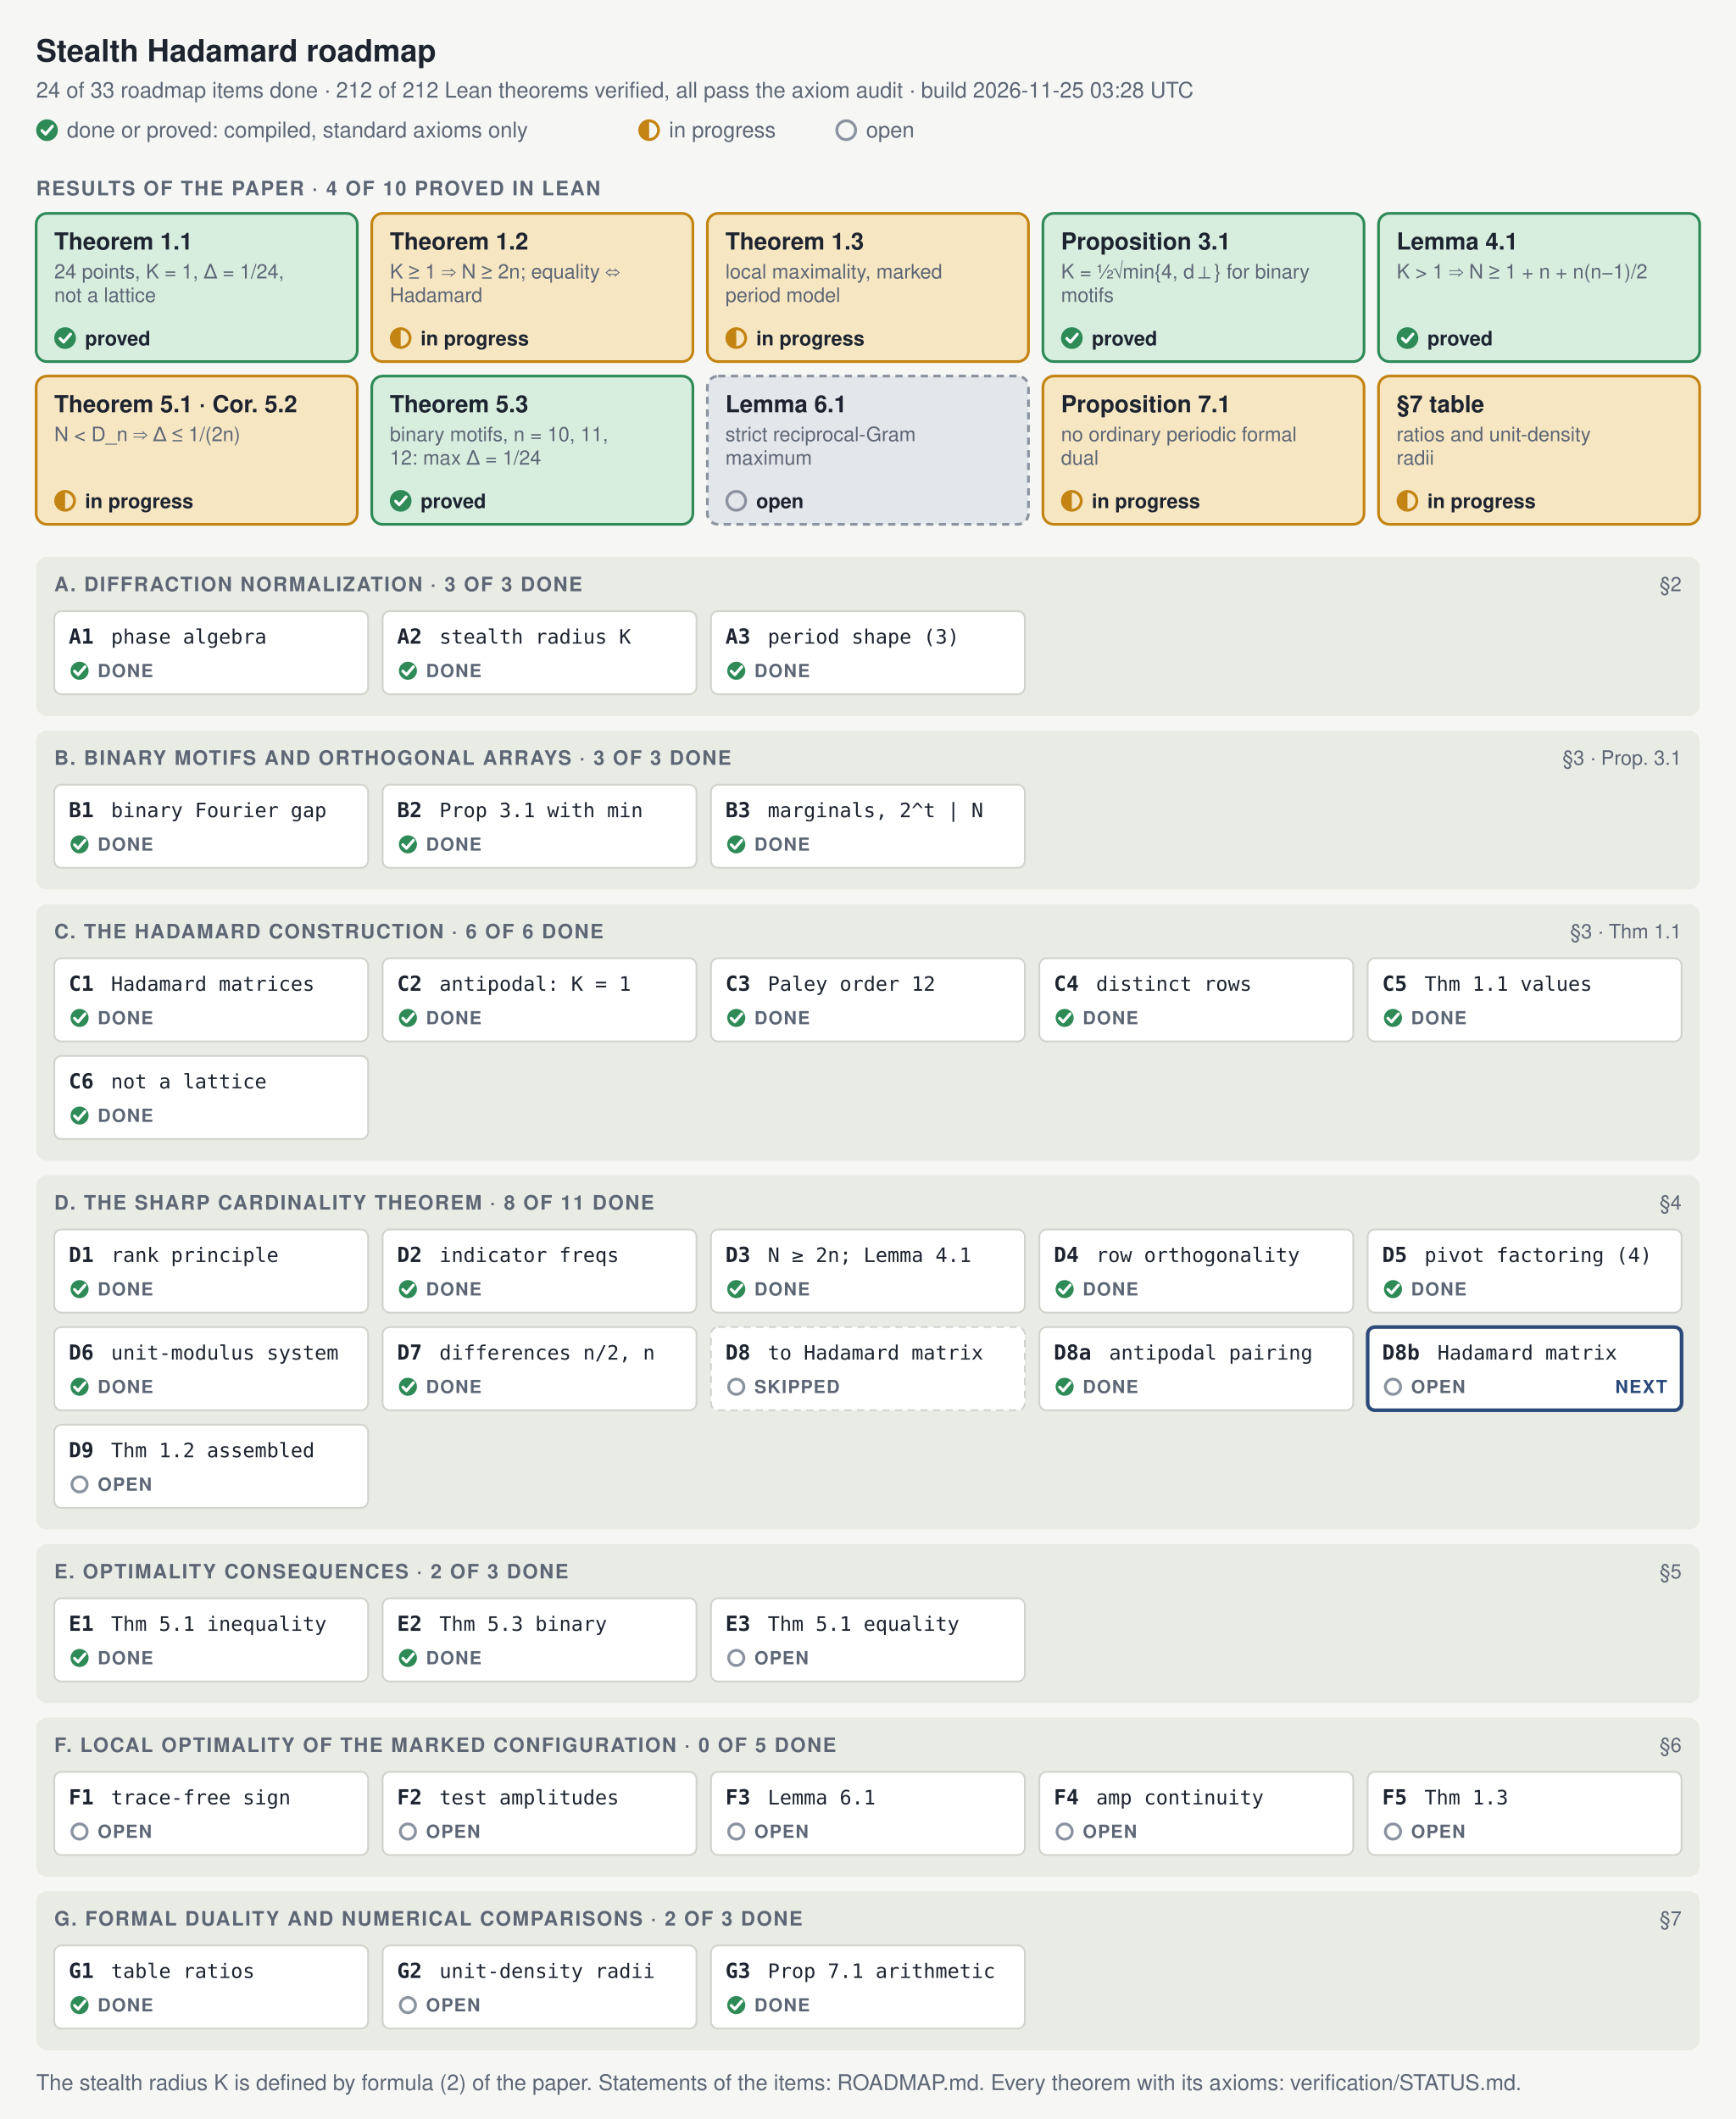
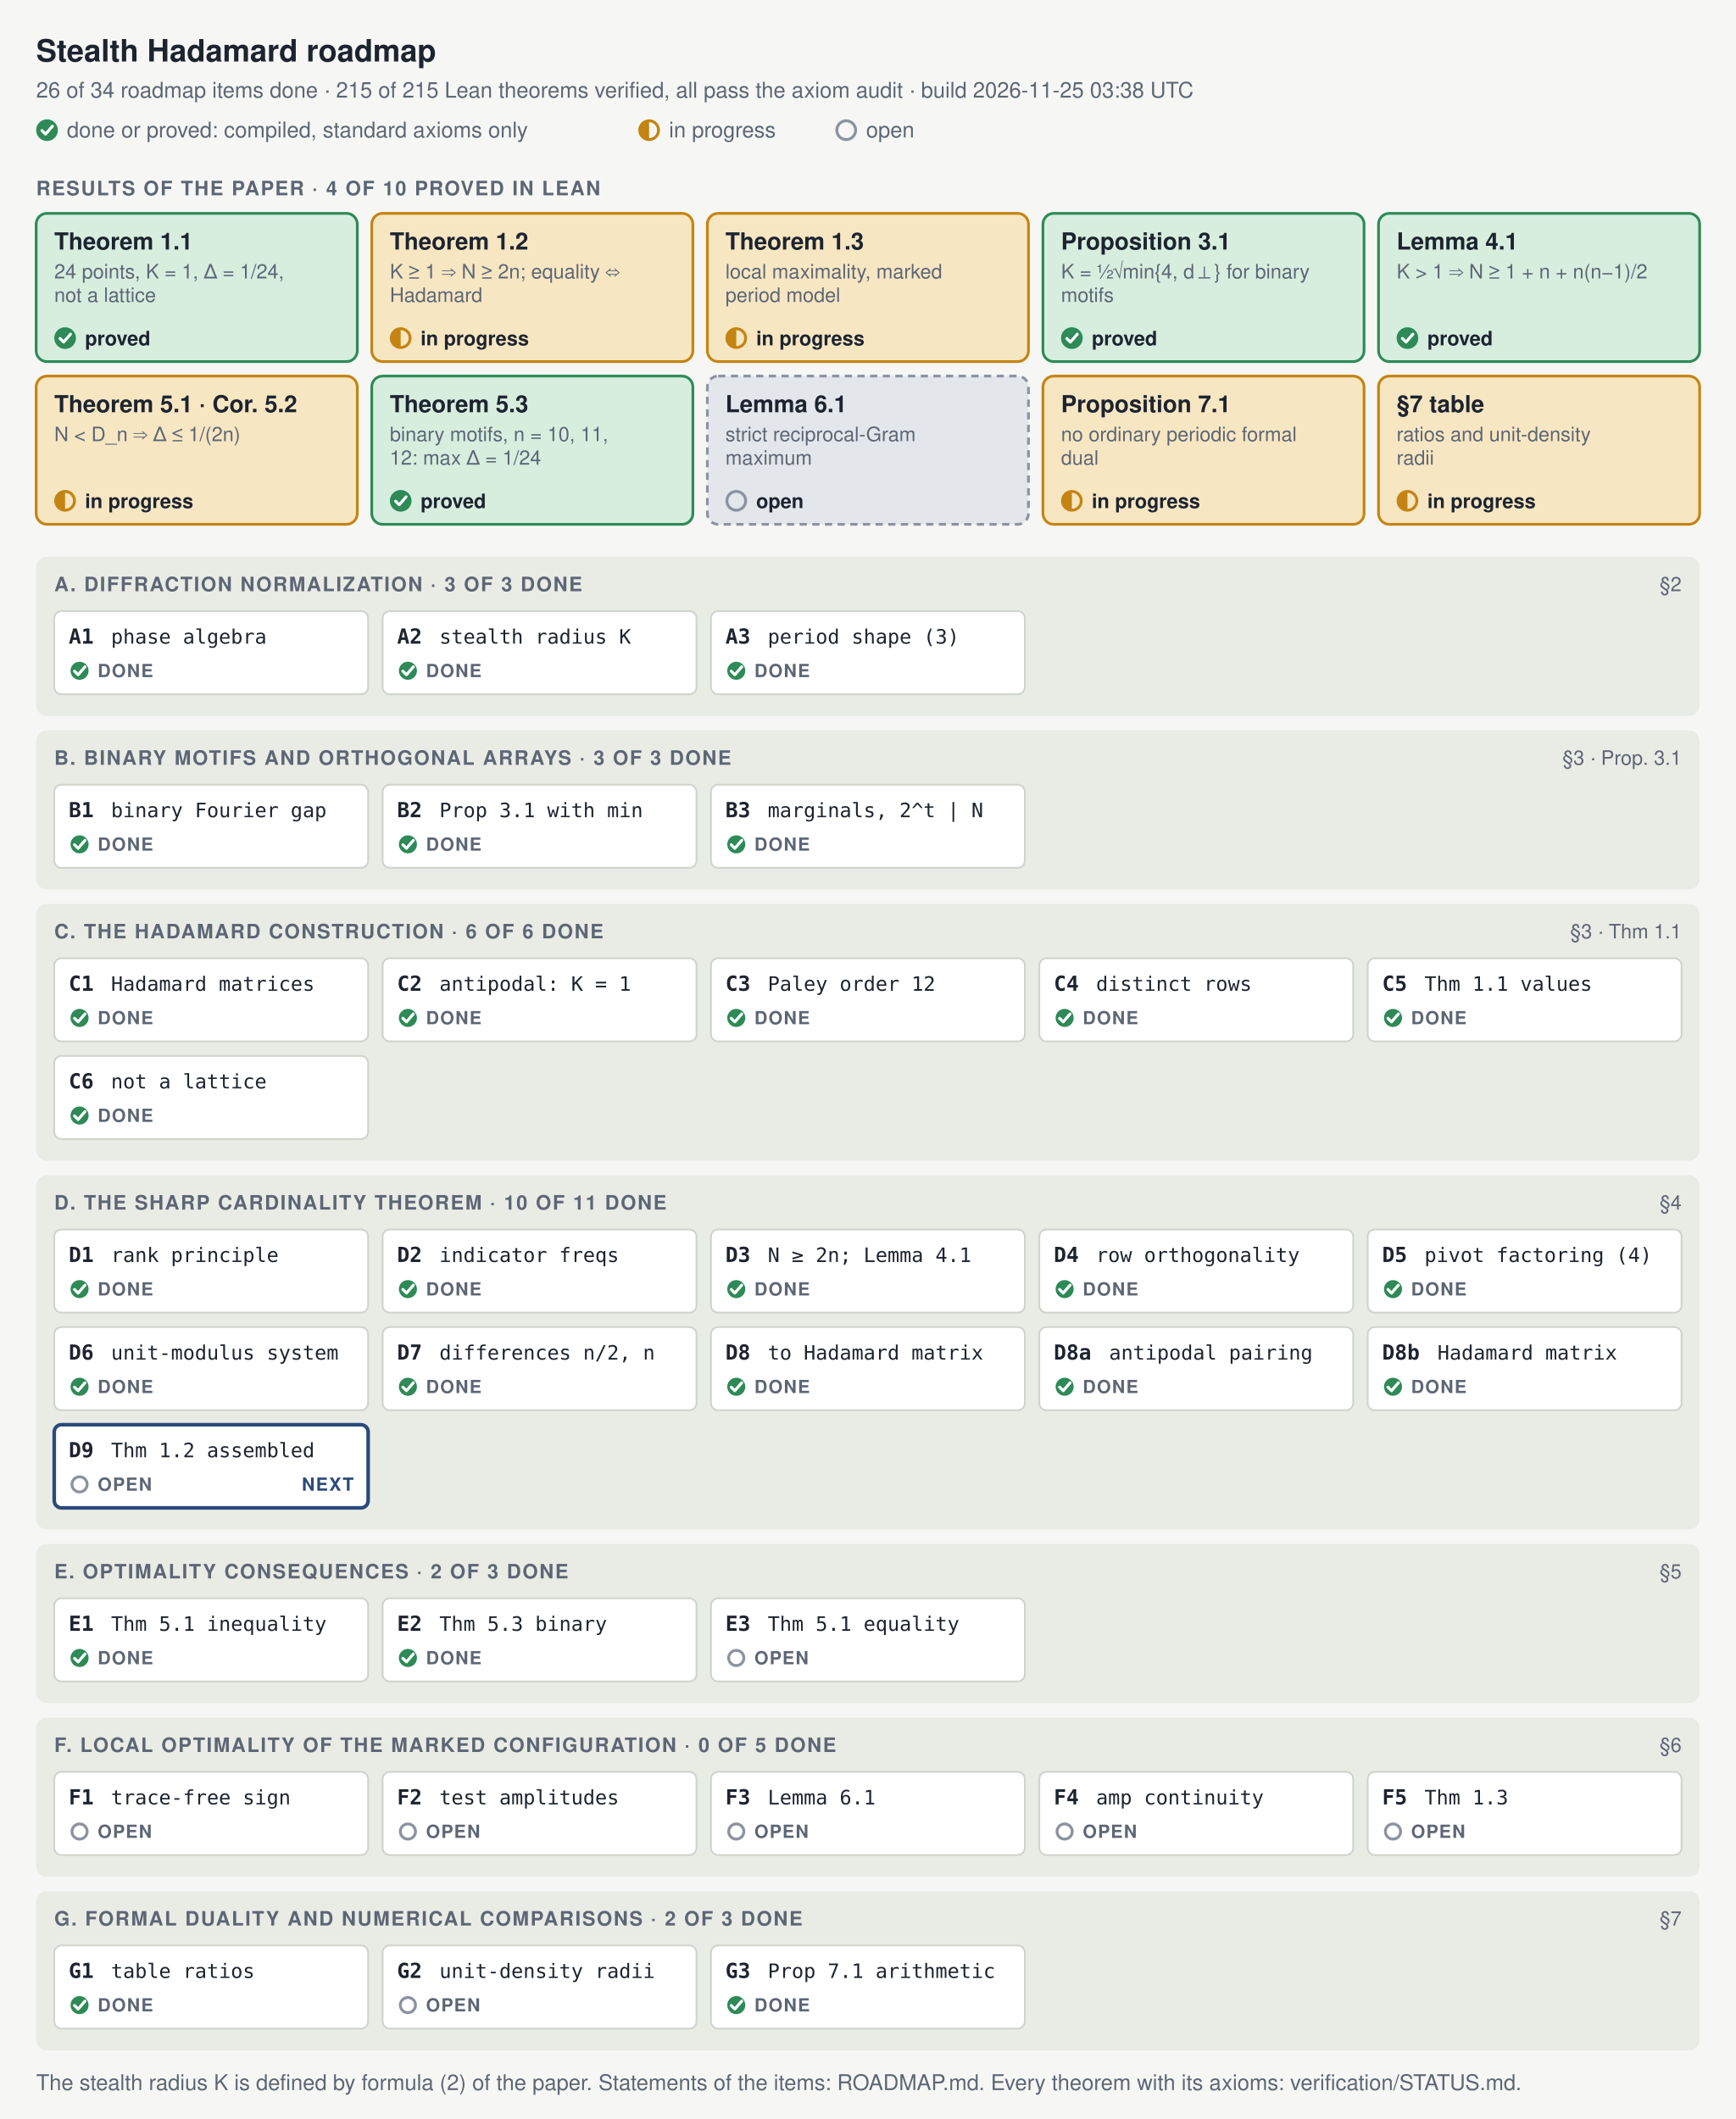
<svg xmlns="http://www.w3.org/2000/svg" viewBox="0 0 960 1172" width="960" height="1172" role="img" aria-labelledby="rm-t rm-d" font-family="-apple-system, Segoe UI, Helvetica, Arial, sans-serif">
  <style>.bg{fill:#f6f7f4}.band{fill:#e9ebe5}.box{fill:#fff;stroke:#d0d4cc}.tt{font-size:17px;font-weight:600;fill:#1d2430}.sm{font-size:12px;fill:#5d6675}.lbl{font-size:11px;font-weight:600;letter-spacing:.07em;fill:#5d6675}.ref{font-size:11px;fill:#5d6675}.rn{font-size:13px;font-weight:600;fill:#1d2430}.rs{font-size:11px;fill:#5d6675}.st{font-size:11px;font-weight:600;fill:#1d2430}.id{font-family:ui-monospace, Menlo, Consolas, monospace;font-size:11.5px;font-weight:600;fill:#1d2430}.nm{font-family:ui-monospace, Menlo, Consolas, monospace;font-size:11px;fill:#1d2430}.ct{font-size:10px;font-weight:600;letter-spacing:.06em;fill:#5d6675}.ct.nx{fill:#2b4a7a}.next{stroke:#2b4a7a;stroke-width:2}.dash{stroke-dasharray:4 3}.g{fill:#2e8a57}.a{fill:#c48413}.s{fill:#8b93a1}.gs{stroke:#2e8a57}.as{stroke:#c48413}.ss{stroke:#8b93a1}.rg{fill:#d7eedf;stroke:#2e8a57;stroke-width:1.5}.ra{fill:#f7e6c2;stroke:#c48413;stroke-width:1.5}.ro{fill:#e3e6ea;stroke:#8b93a1;stroke-width:1.5;stroke-dasharray:4 3}.ic{fill:none;stroke-width:1.6}.ck{fill:none;stroke:#fff;stroke-width:1.6;stroke-linecap:round;stroke-linejoin:round}@media (prefers-color-scheme: dark){.bg{fill:#14181f}.band{fill:#1a1f27}.box{fill:#1b2029;stroke:#2e3542}.tt,.rn,.st,.id,.nm{fill:#e4e7ec}.sm,.lbl,.ref,.rs,.ct{fill:#9aa3b2}.ct.nx{fill:#8fb0e6}.next{stroke:#8fb0e6}.g{fill:#5cc08a}.a{fill:#e6a93c}.s{fill:#8e97a6}.gs{stroke:#5cc08a}.as{stroke:#e6a93c}.ss{stroke:#8e97a6}.rg{fill:#1e3a2b;stroke:#5cc08a}.ra{fill:#3d3018;stroke:#e6a93c}.ro{fill:#262c36;stroke:#8e97a6}.ck{stroke:#14181f}}</style>
  <rect class="bg" x="0" y="0" width="960" height="1172" />
  <text x="20" y="34" class="tt">Stealth Hadamard roadmap</text>
-   <text x="20" y="54" class="sm">24 of 33 roadmap items done · 212 of 212 Lean theorems verified, all pass the axiom audit · build 2026-11-25 03:28 UTC</text>
+   <text x="20" y="54" class="sm">26 of 34 roadmap items done · 215 of 215 Lean theorems verified, all pass the axiom audit · build 2026-11-25 03:38 UTC</text>
  <circle class="g" cx="26" cy="72" r="6" />
  <path class="ck" d="M23.2 72.2 l2 2 l3.8 -4.4" />
  <text x="37" y="76" class="sm">done or proved: compiled, standard axioms only</text>
  <circle class="ic as" cx="359" cy="72" r="5.2" />
  <path class="a" d="M359 66.8 a5.2 5.2 0 0 0 0 10.4 z" />
  <text x="370" y="76" class="sm">in progress</text>
  <circle class="ic ss" cx="468" cy="72" r="5.2" />
  <text x="479" y="76" class="sm">open</text>
  <text x="20" y="108" class="lbl">RESULTS OF THE PAPER · 4 OF 10 PROVED IN LEAN</text>
  <rect class="rg" x="20.0" y="118" width="177.6" height="82" rx="6" />
  <text x="30.0" y="138" class="rn">Theorem 1.1</text>
  <text x="30.0" y="154" class="rs">24 points, K = 1, Δ = 1/24,</text>
  <text x="30.0" y="167" class="rs">not a lattice</text>
  <circle class="g" cx="36.0" cy="187" r="6" />
  <path class="ck" d="M33.2 187.2 l2 2 l3.8 -4.4" />
  <text x="47.0" y="191" class="st">proved</text>
  <rect class="ra" x="205.6" y="118" width="177.6" height="82" rx="6" />
  <text x="215.6" y="138" class="rn">Theorem 1.2</text>
  <text x="215.6" y="154" class="rs">K ≥ 1 ⇒ N ≥ 2n; equality ⇔</text>
  <text x="215.6" y="167" class="rs">Hadamard</text>
  <circle class="ic as" cx="221.6" cy="187" r="5.2" />
  <path class="a" d="M221.6 181.8 a5.2 5.2 0 0 0 0 10.4 z" />
  <text x="232.6" y="191" class="st">in progress</text>
  <rect class="ra" x="391.2" y="118" width="177.6" height="82" rx="6" />
  <text x="401.2" y="138" class="rn">Theorem 1.3</text>
  <text x="401.2" y="154" class="rs">local maximality, marked</text>
  <text x="401.2" y="167" class="rs">period model</text>
  <circle class="ic as" cx="407.2" cy="187" r="5.2" />
  <path class="a" d="M407.2 181.8 a5.2 5.2 0 0 0 0 10.4 z" />
  <text x="418.2" y="191" class="st">in progress</text>
  <rect class="rg" x="576.8" y="118" width="177.6" height="82" rx="6" />
  <text x="586.8" y="138" class="rn">Proposition 3.1</text>
  <text x="586.8" y="154" class="rs">K = ½√min{4, d⊥} for binary</text>
  <text x="586.8" y="167" class="rs">motifs</text>
  <circle class="g" cx="592.8" cy="187" r="6" />
  <path class="ck" d="M590.0 187.2 l2 2 l3.8 -4.4" />
  <text x="603.8" y="191" class="st">proved</text>
  <rect class="rg" x="762.4" y="118" width="177.6" height="82" rx="6" />
  <text x="772.4" y="138" class="rn">Lemma 4.1</text>
  <text x="772.4" y="154" class="rs">K &gt; 1 ⇒ N ≥ 1 + n + n(n−1)/2</text>
  <circle class="g" cx="778.4" cy="187" r="6" />
  <path class="ck" d="M775.6 187.2 l2 2 l3.8 -4.4" />
  <text x="789.4" y="191" class="st">proved</text>
  <rect class="ra" x="20.0" y="208" width="177.6" height="82" rx="6" />
  <text x="30.0" y="228" class="rn">Theorem 5.1 · Cor. 5.2</text>
  <text x="30.0" y="244" class="rs">N &lt; D_n ⇒ Δ ≤ 1/(2n)</text>
  <circle class="ic as" cx="36.0" cy="277" r="5.2" />
  <path class="a" d="M36.0 271.8 a5.2 5.2 0 0 0 0 10.4 z" />
  <text x="47.0" y="281" class="st">in progress</text>
  <rect class="rg" x="205.6" y="208" width="177.6" height="82" rx="6" />
  <text x="215.6" y="228" class="rn">Theorem 5.3</text>
  <text x="215.6" y="244" class="rs">binary motifs, n = 10, 11,</text>
  <text x="215.6" y="257" class="rs">12: max Δ = 1/24</text>
  <circle class="g" cx="221.6" cy="277" r="6" />
  <path class="ck" d="M218.8 277.2 l2 2 l3.8 -4.4" />
  <text x="232.6" y="281" class="st">proved</text>
  <rect class="ro" x="391.2" y="208" width="177.6" height="82" rx="6" />
  <text x="401.2" y="228" class="rn">Lemma 6.1</text>
  <text x="401.2" y="244" class="rs">strict reciprocal-Gram</text>
  <text x="401.2" y="257" class="rs">maximum</text>
  <circle class="ic ss" cx="407.2" cy="277" r="5.2" />
  <text x="418.2" y="281" class="st">open</text>
  <rect class="ra" x="576.8" y="208" width="177.6" height="82" rx="6" />
  <text x="586.8" y="228" class="rn">Proposition 7.1</text>
  <text x="586.8" y="244" class="rs">no ordinary periodic formal</text>
  <text x="586.8" y="257" class="rs">dual</text>
  <circle class="ic as" cx="592.8" cy="277" r="5.2" />
  <path class="a" d="M592.8 271.8 a5.2 5.2 0 0 0 0 10.4 z" />
  <text x="603.8" y="281" class="st">in progress</text>
  <rect class="ra" x="762.4" y="208" width="177.6" height="82" rx="6" />
  <text x="772.4" y="228" class="rn">§7 table</text>
  <text x="772.4" y="244" class="rs">ratios and unit-density</text>
  <text x="772.4" y="257" class="rs">radii</text>
  <circle class="ic as" cx="778.4" cy="277" r="5.2" />
  <path class="a" d="M778.4 271.8 a5.2 5.2 0 0 0 0 10.4 z" />
  <text x="789.4" y="281" class="st">in progress</text>
  <rect class="band" x="20" y="308" width="920" height="88" rx="6" />
  <text x="30" y="327" class="lbl">A. DIFFRACTION NORMALIZATION · 3 OF 3 DONE</text>
  <text x="930" y="327" class="ref" text-anchor="end">§2</text>
  <rect class="box" x="30.0" y="338" width="173.6" height="46" rx="4" />
  <text x="38.0" y="356" class="id">A1</text>
  <text x="61.4" y="356" class="nm">phase algebra</text>
  <circle class="g" cx="44.0" cy="371" r="5" />
  <path class="ck" d="M41.2 371.2 l2 2 l3.8 -4.4" />
  <text x="54.0" y="374.5" class="ct">DONE</text>
  <rect class="box" x="211.6" y="338" width="173.6" height="46" rx="4" />
  <text x="219.6" y="356" class="id">A2</text>
  <text x="243.0" y="356" class="nm">stealth radius K</text>
  <circle class="g" cx="225.6" cy="371" r="5" />
  <path class="ck" d="M222.8 371.2 l2 2 l3.8 -4.4" />
  <text x="235.6" y="374.5" class="ct">DONE</text>
  <rect class="box" x="393.2" y="338" width="173.6" height="46" rx="4" />
  <text x="401.2" y="356" class="id">A3</text>
  <text x="424.6" y="356" class="nm">period shape (3)</text>
  <circle class="g" cx="407.2" cy="371" r="5" />
  <path class="ck" d="M404.4 371.2 l2 2 l3.8 -4.4" />
  <text x="417.2" y="374.5" class="ct">DONE</text>
  <rect class="band" x="20" y="404" width="920" height="88" rx="6" />
  <text x="30" y="423" class="lbl">B. BINARY MOTIFS AND ORTHOGONAL ARRAYS · 3 OF 3 DONE</text>
  <text x="930" y="423" class="ref" text-anchor="end">§3 · Prop. 3.1</text>
  <rect class="box" x="30.0" y="434" width="173.6" height="46" rx="4" />
  <text x="38.0" y="452" class="id">B1</text>
  <text x="61.4" y="452" class="nm">binary Fourier gap</text>
  <circle class="g" cx="44.0" cy="467" r="5" />
  <path class="ck" d="M41.2 467.2 l2 2 l3.8 -4.4" />
  <text x="54.0" y="470.5" class="ct">DONE</text>
  <rect class="box" x="211.6" y="434" width="173.6" height="46" rx="4" />
  <text x="219.6" y="452" class="id">B2</text>
  <text x="243.0" y="452" class="nm">Prop 3.1 with min</text>
  <circle class="g" cx="225.6" cy="467" r="5" />
  <path class="ck" d="M222.8 467.2 l2 2 l3.8 -4.4" />
  <text x="235.6" y="470.5" class="ct">DONE</text>
  <rect class="box" x="393.2" y="434" width="173.6" height="46" rx="4" />
  <text x="401.2" y="452" class="id">B3</text>
  <text x="424.6" y="452" class="nm">marginals, 2^t | N</text>
  <circle class="g" cx="407.2" cy="467" r="5" />
  <path class="ck" d="M404.4 467.2 l2 2 l3.8 -4.4" />
  <text x="417.2" y="470.5" class="ct">DONE</text>
  <rect class="band" x="20" y="500" width="920" height="142" rx="6" />
  <text x="30" y="519" class="lbl">C. THE HADAMARD CONSTRUCTION · 6 OF 6 DONE</text>
  <text x="930" y="519" class="ref" text-anchor="end">§3 · Thm 1.1</text>
  <rect class="box" x="30.0" y="530" width="173.6" height="46" rx="4" />
  <text x="38.0" y="548" class="id">C1</text>
  <text x="61.4" y="548" class="nm">Hadamard matrices</text>
  <circle class="g" cx="44.0" cy="563" r="5" />
  <path class="ck" d="M41.2 563.2 l2 2 l3.8 -4.4" />
  <text x="54.0" y="566.5" class="ct">DONE</text>
  <rect class="box" x="211.6" y="530" width="173.6" height="46" rx="4" />
  <text x="219.6" y="548" class="id">C2</text>
  <text x="243.0" y="548" class="nm">antipodal: K = 1</text>
  <circle class="g" cx="225.6" cy="563" r="5" />
  <path class="ck" d="M222.8 563.2 l2 2 l3.8 -4.4" />
  <text x="235.6" y="566.5" class="ct">DONE</text>
  <rect class="box" x="393.2" y="530" width="173.6" height="46" rx="4" />
  <text x="401.2" y="548" class="id">C3</text>
  <text x="424.6" y="548" class="nm">Paley order 12</text>
  <circle class="g" cx="407.2" cy="563" r="5" />
  <path class="ck" d="M404.4 563.2 l2 2 l3.8 -4.4" />
  <text x="417.2" y="566.5" class="ct">DONE</text>
  <rect class="box" x="574.8" y="530" width="173.6" height="46" rx="4" />
  <text x="582.8" y="548" class="id">C4</text>
  <text x="606.2" y="548" class="nm">distinct rows</text>
  <circle class="g" cx="588.8" cy="563" r="5" />
  <path class="ck" d="M586.0 563.2 l2 2 l3.8 -4.4" />
  <text x="598.8" y="566.5" class="ct">DONE</text>
  <rect class="box" x="756.4" y="530" width="173.6" height="46" rx="4" />
  <text x="764.4" y="548" class="id">C5</text>
  <text x="787.8" y="548" class="nm">Thm 1.1 values</text>
  <circle class="g" cx="770.4" cy="563" r="5" />
  <path class="ck" d="M767.6 563.2 l2 2 l3.8 -4.4" />
  <text x="780.4" y="566.5" class="ct">DONE</text>
  <rect class="box" x="30.0" y="584" width="173.6" height="46" rx="4" />
  <text x="38.0" y="602" class="id">C6</text>
  <text x="61.4" y="602" class="nm">not a lattice</text>
  <circle class="g" cx="44.0" cy="617" r="5" />
  <path class="ck" d="M41.2 617.2 l2 2 l3.8 -4.4" />
  <text x="54.0" y="620.5" class="ct">DONE</text>
  <rect class="band" x="20" y="650" width="920" height="196" rx="6" />
-   <text x="30" y="669" class="lbl">D. THE SHARP CARDINALITY THEOREM · 8 OF 11 DONE</text>
+   <text x="30" y="669" class="lbl">D. THE SHARP CARDINALITY THEOREM · 10 OF 11 DONE</text>
  <text x="930" y="669" class="ref" text-anchor="end">§4</text>
  <rect class="box" x="30.0" y="680" width="173.6" height="46" rx="4" />
  <text x="38.0" y="698" class="id">D1</text>
  <text x="61.4" y="698" class="nm">rank principle</text>
  <circle class="g" cx="44.0" cy="713" r="5" />
  <path class="ck" d="M41.2 713.2 l2 2 l3.8 -4.4" />
  <text x="54.0" y="716.5" class="ct">DONE</text>
  <rect class="box" x="211.6" y="680" width="173.6" height="46" rx="4" />
  <text x="219.6" y="698" class="id">D2</text>
  <text x="243.0" y="698" class="nm">indicator freqs</text>
  <circle class="g" cx="225.6" cy="713" r="5" />
  <path class="ck" d="M222.8 713.2 l2 2 l3.8 -4.4" />
  <text x="235.6" y="716.5" class="ct">DONE</text>
  <rect class="box" x="393.2" y="680" width="173.6" height="46" rx="4" />
  <text x="401.2" y="698" class="id">D3</text>
  <text x="424.6" y="698" class="nm">N ≥ 2n; Lemma 4.1</text>
  <circle class="g" cx="407.2" cy="713" r="5" />
  <path class="ck" d="M404.4 713.2 l2 2 l3.8 -4.4" />
  <text x="417.2" y="716.5" class="ct">DONE</text>
  <rect class="box" x="574.8" y="680" width="173.6" height="46" rx="4" />
  <text x="582.8" y="698" class="id">D4</text>
  <text x="606.2" y="698" class="nm">row orthogonality</text>
  <circle class="g" cx="588.8" cy="713" r="5" />
  <path class="ck" d="M586.0 713.2 l2 2 l3.8 -4.4" />
  <text x="598.8" y="716.5" class="ct">DONE</text>
  <rect class="box" x="756.4" y="680" width="173.6" height="46" rx="4" />
  <text x="764.4" y="698" class="id">D5</text>
  <text x="787.8" y="698" class="nm">pivot factoring (4)</text>
  <circle class="g" cx="770.4" cy="713" r="5" />
  <path class="ck" d="M767.6 713.2 l2 2 l3.8 -4.4" />
  <text x="780.4" y="716.5" class="ct">DONE</text>
  <rect class="box" x="30.0" y="734" width="173.6" height="46" rx="4" />
  <text x="38.0" y="752" class="id">D6</text>
  <text x="61.4" y="752" class="nm">unit-modulus system</text>
  <circle class="g" cx="44.0" cy="767" r="5" />
  <path class="ck" d="M41.2 767.2 l2 2 l3.8 -4.4" />
  <text x="54.0" y="770.5" class="ct">DONE</text>
  <rect class="box" x="211.6" y="734" width="173.6" height="46" rx="4" />
  <text x="219.6" y="752" class="id">D7</text>
  <text x="243.0" y="752" class="nm">differences n/2, n</text>
  <circle class="g" cx="225.6" cy="767" r="5" />
  <path class="ck" d="M222.8 767.2 l2 2 l3.8 -4.4" />
  <text x="235.6" y="770.5" class="ct">DONE</text>
-   <rect class="box dash" x="393.2" y="734" width="173.6" height="46" rx="4" />
+   <rect class="box" x="393.2" y="734" width="173.6" height="46" rx="4" />
  <text x="401.2" y="752" class="id">D8</text>
  <text x="424.6" y="752" class="nm">to Hadamard matrix</text>
-   <circle class="ic ss" cx="407.2" cy="767" r="4.2" />
-   <text x="417.2" y="770.5" class="ct">SKIPPED</text>
+   <circle class="g" cx="407.2" cy="767" r="5" />
+   <path class="ck" d="M404.4 767.2 l2 2 l3.8 -4.4" />
+   <text x="417.2" y="770.5" class="ct">DONE</text>
  <rect class="box" x="574.8" y="734" width="173.6" height="46" rx="4" />
  <text x="582.8" y="752" class="id">D8a</text>
  <text x="613.4" y="752" class="nm">antipodal pairing</text>
  <circle class="g" cx="588.8" cy="767" r="5" />
  <path class="ck" d="M586.0 767.2 l2 2 l3.8 -4.4" />
  <text x="598.8" y="770.5" class="ct">DONE</text>
-   <rect class="box next" x="756.4" y="734" width="173.6" height="46" rx="4" />
+   <rect class="box" x="756.4" y="734" width="173.6" height="46" rx="4" />
  <text x="764.4" y="752" class="id">D8b</text>
  <text x="795.0" y="752" class="nm">Hadamard matrix</text>
-   <circle class="ic ss" cx="770.4" cy="767" r="4.2" />
-   <text x="780.4" y="770.5" class="ct">OPEN</text>
-   <text x="922.0" y="770.5" class="ct nx" text-anchor="end">NEXT</text>
-   <rect class="box" x="30.0" y="788" width="173.6" height="46" rx="4" />
+   <circle class="g" cx="770.4" cy="767" r="5" />
+   <path class="ck" d="M767.6 767.2 l2 2 l3.8 -4.4" />
+   <text x="780.4" y="770.5" class="ct">DONE</text>
+   <rect class="box next" x="30.0" y="788" width="173.6" height="46" rx="4" />
  <text x="38.0" y="806" class="id">D9</text>
  <text x="61.4" y="806" class="nm">Thm 1.2 assembled</text>
  <circle class="ic ss" cx="44.0" cy="821" r="4.2" />
  <text x="54.0" y="824.5" class="ct">OPEN</text>
+   <text x="195.6" y="824.5" class="ct nx" text-anchor="end">NEXT</text>
  <rect class="band" x="20" y="854" width="920" height="88" rx="6" />
  <text x="30" y="873" class="lbl">E. OPTIMALITY CONSEQUENCES · 2 OF 3 DONE</text>
  <text x="930" y="873" class="ref" text-anchor="end">§5</text>
  <rect class="box" x="30.0" y="884" width="173.6" height="46" rx="4" />
  <text x="38.0" y="902" class="id">E1</text>
  <text x="61.4" y="902" class="nm">Thm 5.1 inequality</text>
  <circle class="g" cx="44.0" cy="917" r="5" />
  <path class="ck" d="M41.2 917.2 l2 2 l3.8 -4.4" />
  <text x="54.0" y="920.5" class="ct">DONE</text>
  <rect class="box" x="211.6" y="884" width="173.6" height="46" rx="4" />
  <text x="219.6" y="902" class="id">E2</text>
  <text x="243.0" y="902" class="nm">Thm 5.3 binary</text>
  <circle class="g" cx="225.6" cy="917" r="5" />
  <path class="ck" d="M222.8 917.2 l2 2 l3.8 -4.4" />
  <text x="235.6" y="920.5" class="ct">DONE</text>
  <rect class="box" x="393.2" y="884" width="173.6" height="46" rx="4" />
  <text x="401.2" y="902" class="id">E3</text>
  <text x="424.6" y="902" class="nm">Thm 5.1 equality</text>
  <circle class="ic ss" cx="407.2" cy="917" r="4.2" />
  <text x="417.2" y="920.5" class="ct">OPEN</text>
  <rect class="band" x="20" y="950" width="920" height="88" rx="6" />
  <text x="30" y="969" class="lbl">F. LOCAL OPTIMALITY OF THE MARKED CONFIGURATION · 0 OF 5 DONE</text>
  <text x="930" y="969" class="ref" text-anchor="end">§6</text>
  <rect class="box" x="30.0" y="980" width="173.6" height="46" rx="4" />
  <text x="38.0" y="998" class="id">F1</text>
  <text x="61.4" y="998" class="nm">trace-free sign</text>
  <circle class="ic ss" cx="44.0" cy="1013" r="4.2" />
  <text x="54.0" y="1016.5" class="ct">OPEN</text>
  <rect class="box" x="211.6" y="980" width="173.6" height="46" rx="4" />
  <text x="219.6" y="998" class="id">F2</text>
  <text x="243.0" y="998" class="nm">test amplitudes</text>
  <circle class="ic ss" cx="225.6" cy="1013" r="4.2" />
  <text x="235.6" y="1016.5" class="ct">OPEN</text>
  <rect class="box" x="393.2" y="980" width="173.6" height="46" rx="4" />
  <text x="401.2" y="998" class="id">F3</text>
  <text x="424.6" y="998" class="nm">Lemma 6.1</text>
  <circle class="ic ss" cx="407.2" cy="1013" r="4.2" />
  <text x="417.2" y="1016.5" class="ct">OPEN</text>
  <rect class="box" x="574.8" y="980" width="173.6" height="46" rx="4" />
  <text x="582.8" y="998" class="id">F4</text>
  <text x="606.2" y="998" class="nm">amp continuity</text>
  <circle class="ic ss" cx="588.8" cy="1013" r="4.2" />
  <text x="598.8" y="1016.5" class="ct">OPEN</text>
  <rect class="box" x="756.4" y="980" width="173.6" height="46" rx="4" />
  <text x="764.4" y="998" class="id">F5</text>
  <text x="787.8" y="998" class="nm">Thm 1.3</text>
  <circle class="ic ss" cx="770.4" cy="1013" r="4.2" />
  <text x="780.4" y="1016.5" class="ct">OPEN</text>
  <rect class="band" x="20" y="1046" width="920" height="88" rx="6" />
  <text x="30" y="1065" class="lbl">G. FORMAL DUALITY AND NUMERICAL COMPARISONS · 2 OF 3 DONE</text>
  <text x="930" y="1065" class="ref" text-anchor="end">§7</text>
  <rect class="box" x="30.0" y="1076" width="173.6" height="46" rx="4" />
  <text x="38.0" y="1094" class="id">G1</text>
  <text x="61.4" y="1094" class="nm">table ratios</text>
  <circle class="g" cx="44.0" cy="1109" r="5" />
  <path class="ck" d="M41.2 1109.2 l2 2 l3.8 -4.4" />
  <text x="54.0" y="1112.5" class="ct">DONE</text>
  <rect class="box" x="211.6" y="1076" width="173.6" height="46" rx="4" />
  <text x="219.6" y="1094" class="id">G2</text>
  <text x="243.0" y="1094" class="nm">unit-density radii</text>
  <circle class="ic ss" cx="225.6" cy="1109" r="4.2" />
  <text x="235.6" y="1112.5" class="ct">OPEN</text>
  <rect class="box" x="393.2" y="1076" width="173.6" height="46" rx="4" />
  <text x="401.2" y="1094" class="id">G3</text>
  <text x="424.6" y="1094" class="nm">Prop 7.1 arithmetic</text>
  <circle class="g" cx="407.2" cy="1109" r="5" />
  <path class="ck" d="M404.4 1109.2 l2 2 l3.8 -4.4" />
  <text x="417.2" y="1112.5" class="ct">DONE</text>
  <text x="20" y="1156" class="sm">The stealth radius K is defined by formula (2) of the paper. Statements of the items: ROADMAP.md. Every theorem with its axioms: verification/STATUS.md.</text>
</svg>
